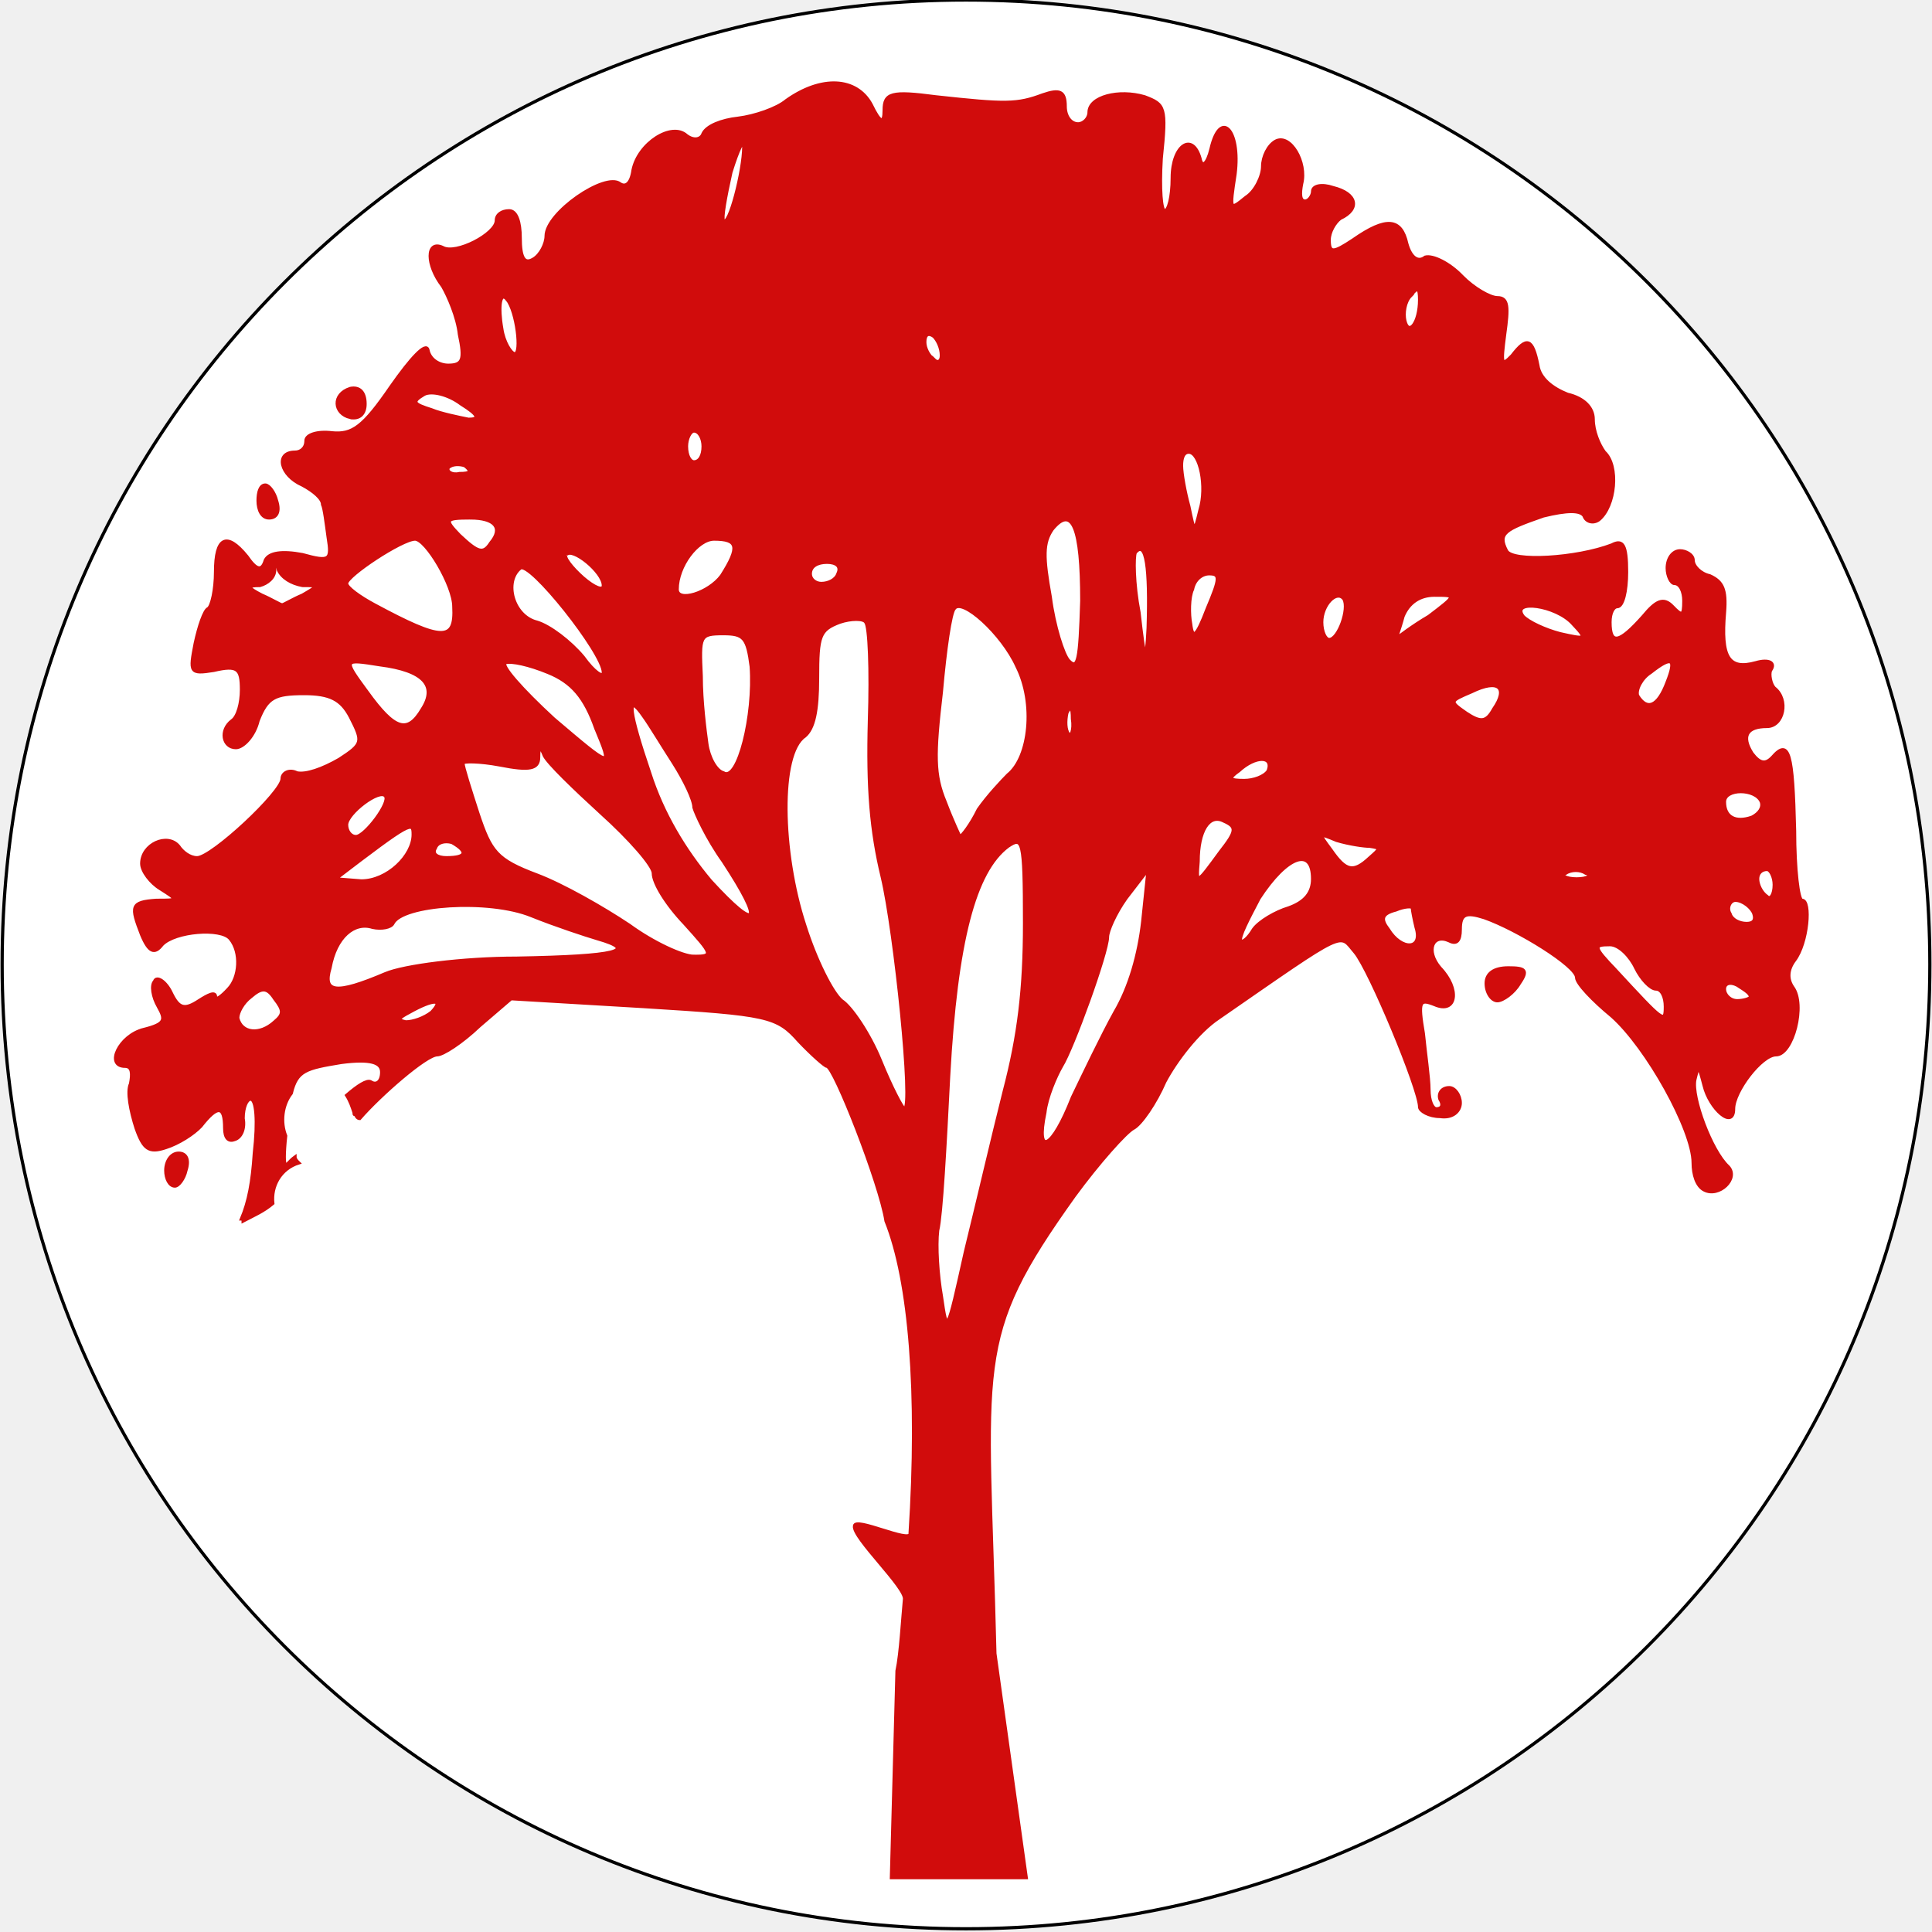
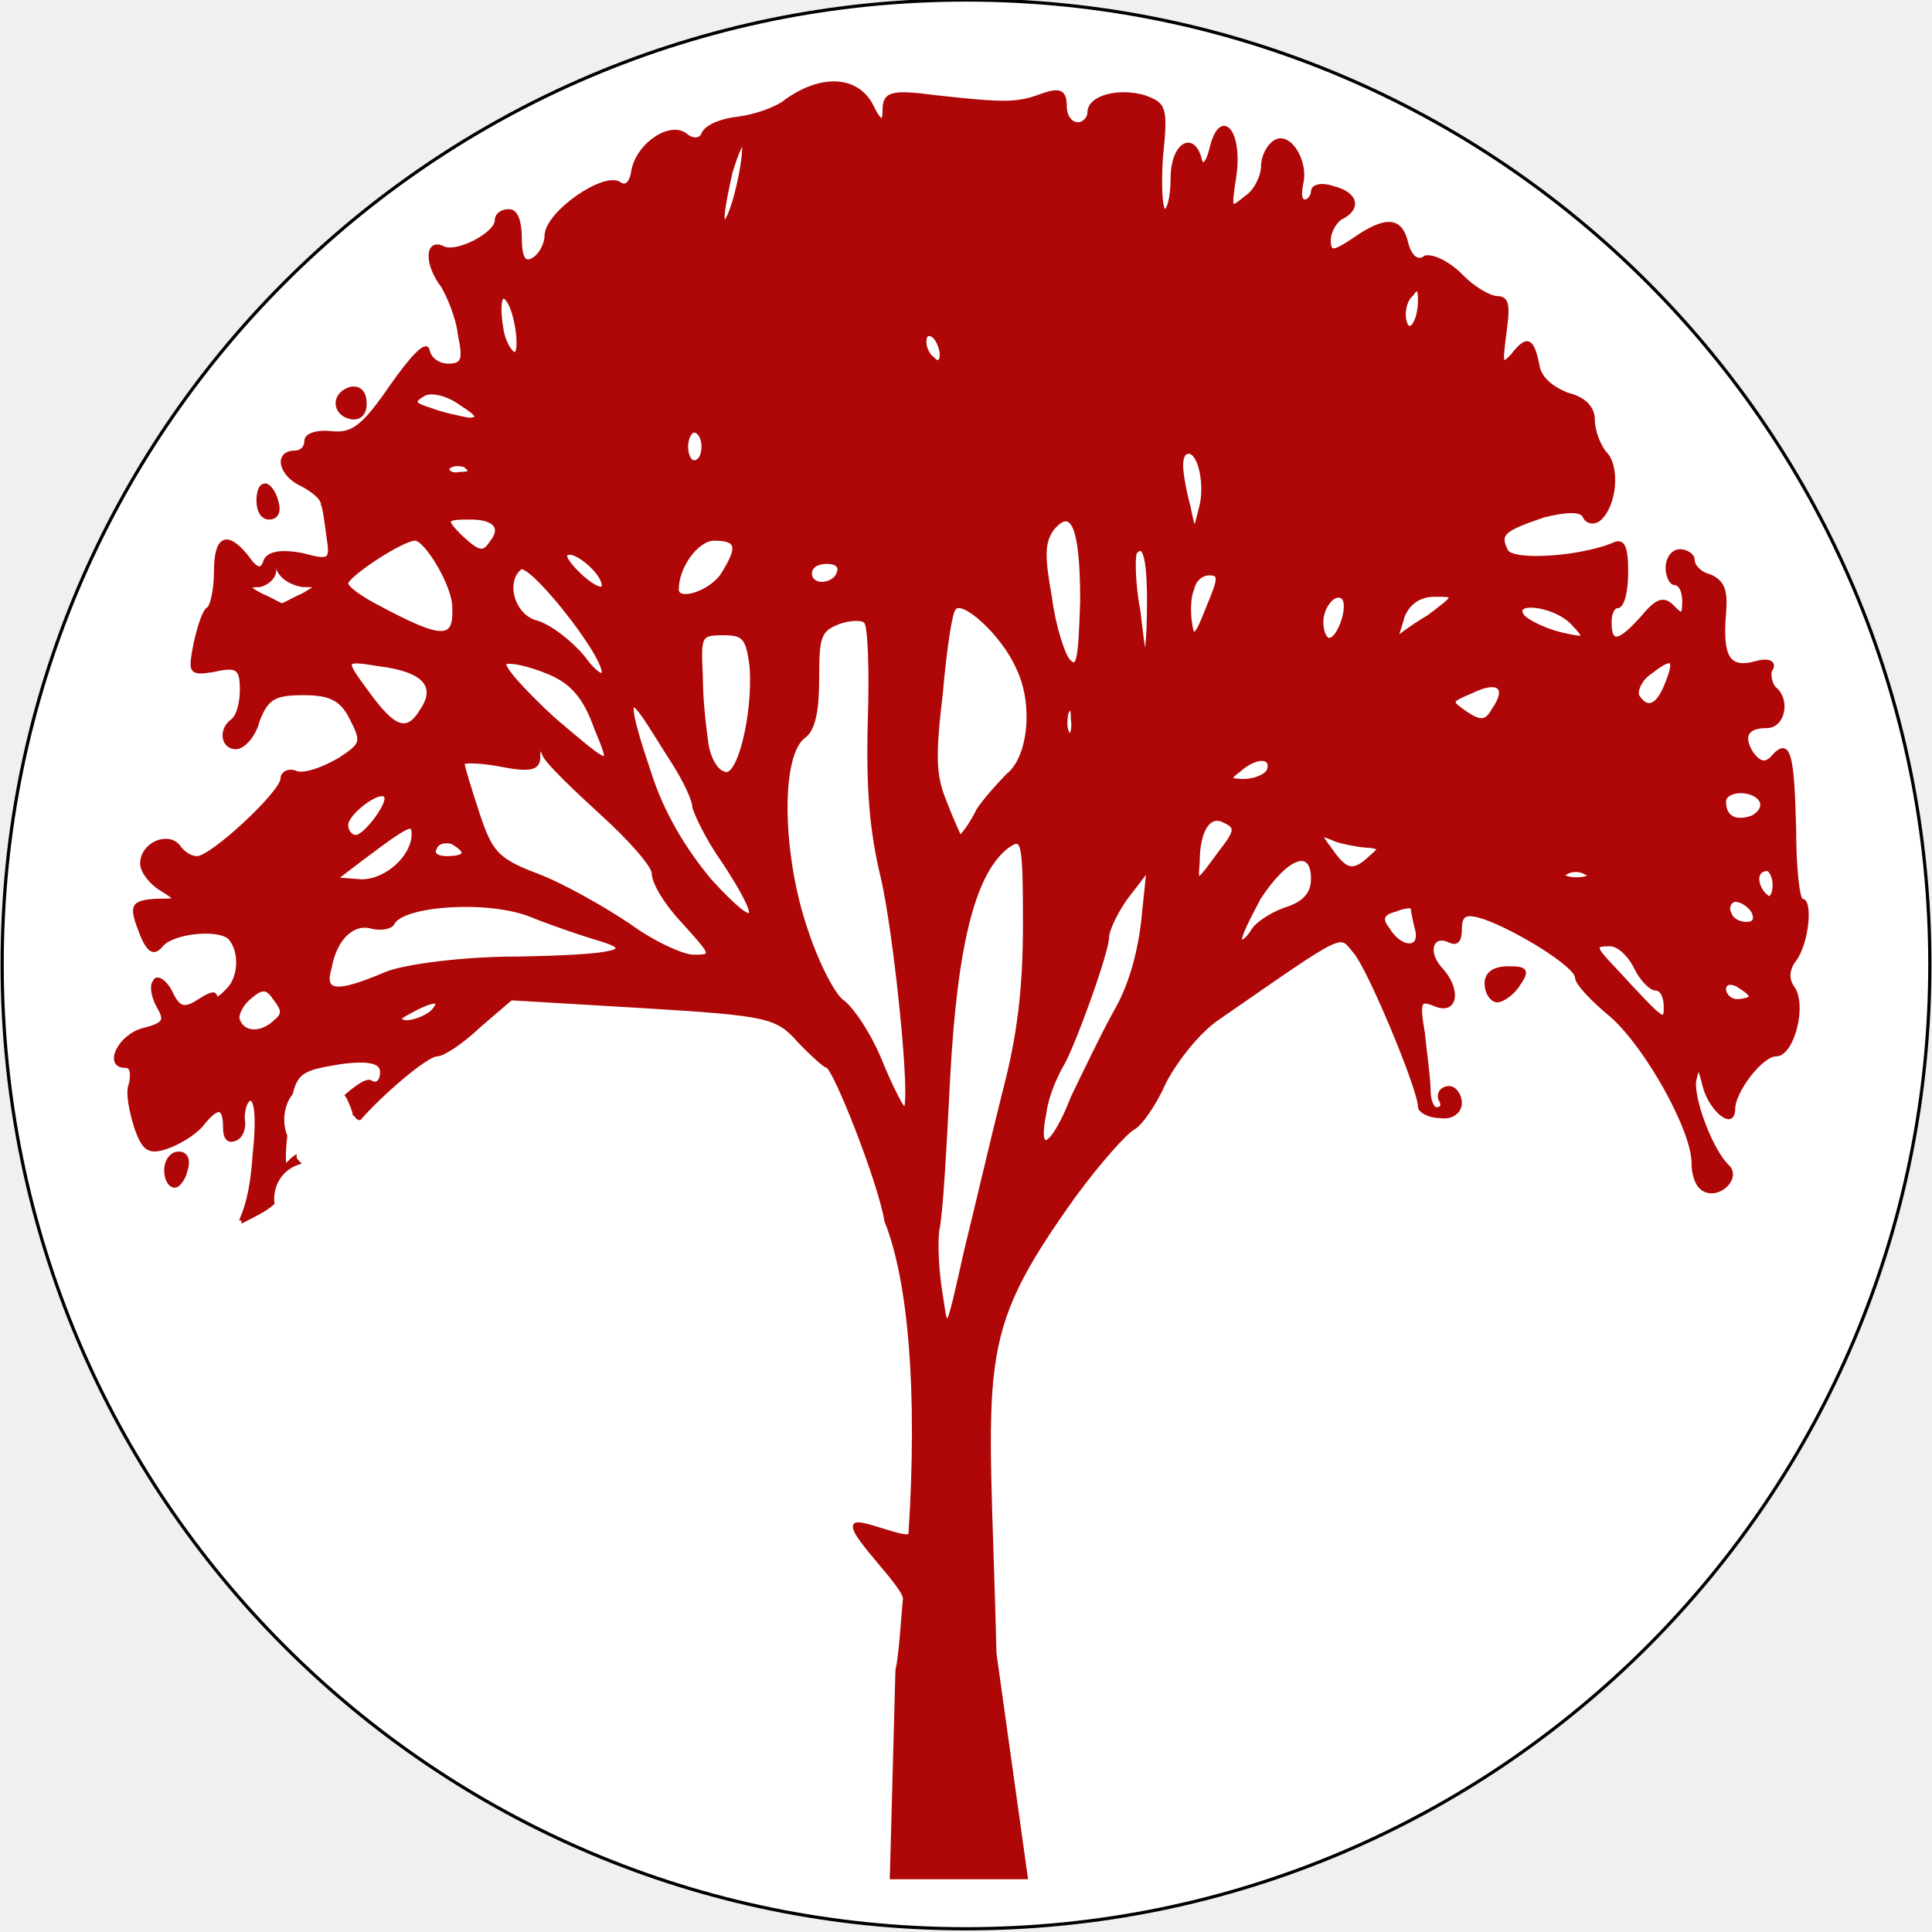
<svg xmlns="http://www.w3.org/2000/svg" width="600" height="600">
  <g>
    <ellipse fill="#fff" cx="300" cy="299.5" id="svg_1" rx="299.333" ry="299.5" stroke="#000" />
    <path fill="none" stroke="#000" stroke-width="5" d="m280.088,643.923l0.569,0l0.176,-0.541l0.176,0.541l0.569,0l-0.46,0.334l0.176,0.541l-0.46,-0.334l-0.46,0.334l0.176,-0.541l-0.46,-0.334z" id="svg_30" />
    <path id="svg_6" d="m-97.573,98.167c-0.084,-0.015 -0.113,-0.121 -0.063,-0.185c0.067,-0.098 0.209,-0.165 0.32,-0.103c0.002,-0.347 0.001,-0.693 0.001,-1.04c0.278,-0.056 0.557,-0.109 0.835,-0.165c-0.001,0.389 -0.001,0.777 -0.002,1.166c-0.044,0.118 -0.184,0.199 -0.307,0.163c-0.073,-0.022 -0.09,-0.116 -0.05,-0.174c0.056,-0.086 0.159,-0.145 0.263,-0.129c0.03,-0.003 0.073,0.045 0.061,-0.009c0,-0.234 0,-0.467 0,-0.701c-0.255,0.051 -0.511,0.1 -0.766,0.151c-0.001,0.282 0.003,0.564 -0.003,0.845c-0.018,0.095 -0.111,0.16 -0.2,0.179c-0.03,0.004 -0.06,0.007 -0.09,0.002l0,0zm0.666,-1.176c0.131,-0.026 0.262,-0.051 0.393,-0.077c0.017,-0.066 -0.058,-0.023 -0.095,-0.022c-0.224,0.044 -0.448,0.088 -0.672,0.132c-0.017,0.066 0.058,0.023 0.095,0.022c0.093,-0.018 0.186,-0.037 0.278,-0.055zm0,-0.116c0.131,-0.026 0.262,-0.051 0.393,-0.077c0.017,-0.066 -0.058,-0.023 -0.095,-0.022c-0.224,0.044 -0.448,0.088 -0.672,0.132c-0.017,0.066 0.058,0.023 0.095,0.022c0.093,-0.018 0.186,-0.037 0.278,-0.055z" stroke="#000" fill="#fff" />
-     <path stroke="#d10c0c" id="svg_12" d="m83.555,160.849c-2.252,0 -3.409,-2.449 -3.409,-5.385c0,-2.448 0.579,-4.825 2.252,-4.825c1.157,0 2.899,2.377 3.478,4.825c1.157,3.565 0,5.385 -2.321,5.385zm384.884,139.729c5.151,0 6.308,0.628 3.409,4.825c-1.673,2.937 -5.151,5.385 -6.824,5.385c-1.742,0 -3.478,-2.448 -3.478,-5.385c0,-3.009 2.321,-4.825 6.893,-4.825zm-359.638,-170.92c-5.151,-1.188 -5.73,-7.205 0,-9.022c2.899,-0.559 4.572,1.188 4.572,4.825c0,3.008 -1.673,4.756 -4.572,4.196zm-64.209,190.079c6.893,-1.748 6.893,-3.005 4.572,-7.133c-1.736,-3.005 -2.315,-6.642 -1.157,-7.83c0.579,-1.82 3.478,0 5.151,3.565c2.321,4.825 4.057,5.457 8.629,2.448c2.837,-1.816 5.151,-3.008 5.151,-1.188c0,1.188 1.742,0 3.994,-2.448c3.478,-3.565 4.057,-11.399 0.579,-15.595c-2.83,-3.565 -17.195,-2.377 -21.189,1.816c-2.315,3.009 -4.057,2.38 -6.308,-3.004c-3.478,-8.954 -3.478,-10.211 4.572,-10.77c6.893,0 6.893,0 1.157,-3.637c-2.893,-1.748 -5.73,-5.385 -5.73,-7.762c0,-6.017 7.988,-9.582 11.466,-5.385c1.157,1.748 3.409,3.565 5.73,3.565c4.572,0 26.403,-20.349 26.403,-24.546c0,-1.82 2.258,-3.008 4.572,-1.82c2.836,0.632 7.988,-1.188 13.208,-4.197c7.403,-4.825 7.403,-5.385 3.409,-13.215c-2.83,-5.385 -6.308,-7.205 -14.359,-7.205c-9.145,0 -11.466,1.189 -14.296,8.394c-1.164,4.825 -4.641,8.39 -6.893,8.39c-3.994,0 -5.151,-5.382 -1.157,-8.39c1.736,-1.189 2.893,-5.385 2.893,-9.582c0,-6.574 -1.157,-7.762 -8.629,-6.013c-7.472,1.188 -7.472,0.628 -5.73,-8.394c1.157,-5.385 2.83,-10.21 3.994,-10.77c1.157,-0.628 2.314,-6.013 2.314,-11.398c0,-10.771 3.415,-12.587 9.73,-4.825c2.893,4.197 4.635,4.825 5.73,1.188c1.157,-2.377 5.214,-2.937 11.529,-1.749c8.566,2.377 9.145,1.749 7.988,-5.385c-0.579,-4.196 -1.163,-9.022 -1.742,-10.21c0,-1.817 -2.83,-4.197 -6.246,-6.014c-6.893,-3.008 -8.629,-10.21 -2.321,-10.21c1.742,0 3.415,-1.189 3.415,-3.569c0,-1.817 3.478,-3.005 8.051,-2.449c6.315,0.632 9.724,-1.748 18.353,-14.334c6.315,-9.022 10.887,-13.847 11.466,-11.399c0.579,3.005 3.478,4.753 6.315,4.753c4.572,0 5.151,-1.748 3.478,-9.578c-0.585,-5.385 -3.478,-11.958 -5.22,-14.967c-5.151,-6.645 -5.151,-14.406 0,-12.03c4.057,2.38 16.68,-4.193 16.68,-8.39c0,-1.82 1.679,-3.008 3.994,-3.008c2.321,0 3.415,3.637 3.415,8.394c0,6.013 1.157,8.39 4.057,6.642c2.252,-1.257 3.994,-4.825 3.994,-7.202c0,-7.206 18.353,-19.792 22.925,-16.224c1.742,1.189 3.478,0 4.063,-4.196c1.673,-8.394 12.038,-14.967 16.61,-10.77c2.321,1.748 4.573,1.189 5.158,-0.628c1.157,-2.38 5.73,-4.197 10.881,-4.757c5.151,-0.628 12.044,-3.008 14.944,-5.457c10.881,-7.762 21.768,-7.202 26.34,1.192c2.899,6.013 4.057,6.013 4.057,1.816c0,-5.385 2.258,-6.013 16.038,-4.196c21.831,2.38 25.246,2.38 33.297,-0.629c5.151,-1.748 6.893,-1.188 6.893,3.636c0,3.009 1.673,5.385 3.994,5.385c1.736,0 3.409,-1.749 3.409,-3.568c0,-4.825 9.214,-7.202 17.265,-4.825c6.246,2.38 6.824,3.008 5.151,19.163c-0.579,9.65 0,16.224 1.094,16.224c1.157,0 2.321,-4.197 2.321,-10.21c0,-10.142 6.308,-14.335 8.629,-6.014c0.579,3.005 2.252,1.817 3.409,-2.936c2.9,-12.59 9.214,-6.017 7.472,7.762c-1.736,11.398 -1.736,11.398 3.415,7.201c2.899,-1.817 5.151,-6.573 5.151,-9.578c0,-3.008 1.742,-6.577 4.057,-7.834c4.572,-2.376 9.73,6.642 8.05,13.218c-0.579,3.006 -0.579,5.385 1.094,5.385c1.164,0 2.321,-1.748 2.321,-3.008c0,-1.748 2.836,-2.377 6.315,-1.188c7.466,1.817 8.56,6.641 2.252,9.578c-1.673,1.26 -3.415,4.197 -3.415,6.646c0,4.197 1.163,4.197 7.472,0c10.302,-7.202 14.874,-6.646 16.617,1.188c1.157,4.197 3.415,6.017 5.73,4.197c2.321,-0.628 7.472,1.82 11.466,6.013c3.478,3.568 8.629,6.574 10.95,6.574c3.415,0 3.415,3.009 2.252,11.402c-1.157,9.022 -1.157,10.21 2.321,6.574c4.572,-5.945 6.308,-5.386 7.988,3.004c0.579,4.197 4.635,7.205 9.208,9.022c5.151,1.192 7.988,4.197 7.988,7.765c0,3.637 1.736,7.83 3.478,10.211c4.572,4.196 3.409,16.783 -1.742,20.98c-1.736,1.257 -3.994,0.629 -4.572,-1.188c-1.157,-1.82 -5.151,-1.82 -12.623,0c-12.044,4.193 -14.296,5.385 -11.466,10.838c1.742,3.565 21.774,2.377 32.718,-1.82c3.415,-1.817 4.572,0 4.572,8.394c0,6.013 -1.157,10.77 -2.893,10.77c-1.164,0 -2.258,1.816 -2.258,4.825c0,7.205 2.837,6.573 10.308,-1.817c3.987,-4.825 6.308,-6.017 9.145,-3.008c2.893,3.008 3.478,3.008 3.478,-1.817c0,-2.94 -1.164,-5.385 -2.899,-5.385c-1.094,0 -2.258,-2.38 -2.258,-4.757c0,-3.008 1.679,-5.385 3.994,-5.385c1.742,0 4.057,1.188 4.057,2.937c0,1.821 2.258,4.197 5.157,4.825c3.988,1.82 5.151,4.197 4.572,11.399c-1.163,13.778 1.157,17.975 9.724,15.599c4.057,-1.192 6.308,0 4.572,2.377c-0.516,1.188 0,4.197 1.157,5.453c4.641,3.569 2.899,11.959 -2.252,11.959c-6.315,0 -8.051,3.008 -4.635,8.393c2.314,3.008 4.057,3.565 6.308,1.188c5.22,-6.013 6.315,-1.188 6.893,22.801c0,12.026 1.157,21.608 2.315,21.608c2.836,0 1.742,13.218 -2.315,18.603c-2.258,3.005 -2.258,5.941 -0.579,8.39c4.057,5.385 0,20.981 -5.158,20.981c-4.572,0 -13.201,11.398 -13.201,16.784c0,6.577 -7.403,0 -9.145,-7.202c-1.736,-6.573 -1.736,-6.573 -2.899,-1.82c-1.094,5.457 5.157,22.24 10.371,26.997c3.415,3.637 -2.899,9.65 -7.472,7.202c-2.321,-1.188 -3.415,-4.753 -3.415,-8.39c0,-10.21 -14.359,-35.947 -25.246,-45.597c-5.793,-4.757 -10.944,-10.142 -10.944,-11.959c0,-3.637 -18.359,-14.967 -28.661,-18.604c-5.736,-1.82 -7.472,-1.188 -7.472,3.637c0,3.565 -1.094,4.753 -3.415,3.565c-5.151,-2.377 -7.472,3.009 -2.899,8.394c6.315,6.573 5.22,14.406 -1.673,11.398c-4.635,-1.817 -5.214,-1.189 -3.478,9.022c0.579,5.945 1.742,13.778 1.742,17.343c0,3.637 1.157,6.014 2.314,6.014c1.679,0 2.258,-1.189 1.094,-3.005c-0.579,-1.82 0.585,-3.568 2.899,-3.568c1.742,0 3.415,2.38 3.415,4.756c0,2.449 -2.258,4.825 -6.315,4.197c-3.409,0 -6.308,-1.749 -6.308,-2.937c0,-5.457 -15.46,-42.592 -20.032,-48.046c-5.151,-5.945 -1.736,-7.762 -42.442,20.42c-6.308,4.197 -13.201,13.218 -16.68,19.792c-2.837,6.573 -7.409,13.218 -9.724,14.406c-2.321,1.189 -10.887,10.77 -18.359,20.98c-32.139,44.965 -26.919,50.351 -24.667,142.177c9.73,69.582 9.73,69.582 9.73,69.582c-22.931,0 -22.931,0 -22.931,0c-18.931,0 -18.931,0 -18.931,0c1.736,-64.201 1.736,-64.201 1.736,-64.201c1.157,-5.381 1.742,-16.223 2.321,-22.237c0.579,-3.568 -16.101,-19.164 -15.522,-22.728c0,-3.008 17.258,5.385 17.258,2.377c2.836,-43.777 0,-78.605 -7.472,-97.14c-1.736,-11.399 -16.101,-48.042 -18.353,-48.042c-0.579,0 -4.635,-3.568 -8.629,-7.765c-6.893,-7.83 -9.724,-8.39 -48.177,-10.77c-41.284,-2.445 -41.284,-2.445 -41.284,-2.445c-9.786,8.39 -9.786,8.39 -9.786,8.39c-5.73,5.457 -11.466,9.022 -13.139,9.022c-3.478,0 -17.843,12.59 -24.089,19.791c-0.579,0 -1.157,-0.627 -1.157,-1.188c-0.579,0 -0.579,0 -0.579,-0.628c-0.579,-1.748 -1.163,-3.568 -2.321,-5.385c3.478,-3.008 6.315,-4.828 7.472,-4.196c1.736,1.188 3.415,0 3.415,-3.009c0,-3.005 -3.415,-4.197 -12.56,-3.005c-10.95,1.817 -13.787,2.445 -15.522,9.579c-2.837,3.637 -3.415,9.022 -1.736,13.219c-0.585,5.385 -0.585,9.022 0,9.022c0.579,0 1.157,-1.188 2.893,-2.448c0,0.629 0.579,1.26 1.163,1.82c-5.736,1.817 -8.635,7.202 -8.051,12.587c-2.899,2.448 -5.736,3.637 -9.214,5.453c0,0 0,-0.628 -0.516,-0.628c2.258,-5.385 3.415,-11.399 3.994,-20.42c1.164,-10.142 0.579,-16.784 -1.157,-16.784c-1.157,0 -2.321,2.448 -2.321,6.013c0.578,3.009 -0.516,6.014 -2.83,6.574c-1.742,0.628 -2.899,-0.56 -2.899,-3.565c0,-7.205 -2.252,-7.205 -7.409,-0.632c-2.314,2.448 -6.887,5.385 -10.881,6.646c-5.22,1.748 -6.893,0.559 -9.214,-6.014c-1.736,-5.385 -2.893,-11.402 -1.736,-13.778c0.579,-3.008 0.579,-5.453 -1.673,-5.453c-6.315,0 -1.742,-9.582 5.73,-11.402zm49.335,-137.909c-3.478,-0.628 -6.315,-2.377 -7.472,-4.825c-0.579,-3.568 -1.157,-3.568 -1.157,0c0,2.448 -2.321,4.197 -4.572,4.825c-4.057,0 -4.057,0.628 0.579,3.009c2.83,1.188 5.73,3.004 6.308,3.004c0.516,0 3.415,-1.816 6.315,-3.004c5.151,-3.009 5.151,-3.009 0,-3.009zm454.823,96.58c1.094,1.189 2.252,-0.632 2.252,-3.637c0,-2.38 -1.157,-4.757 -2.252,-4.757c-1.742,0 -2.899,1.188 -2.899,2.937c0,1.82 1.157,4.269 2.899,5.457zm-4.057,5.385c-0.579,-1.82 -3.415,-4.197 -5.736,-4.197c-1.673,0 -2.83,2.376 -1.673,4.197c0.516,1.817 2.836,3.005 5.151,3.005c2.258,0 2.836,-1.189 2.258,-3.005zm-5.151,26.993c1.736,0 4.057,-0.628 4.057,-1.188c0,-1.26 -2.321,-2.448 -4.057,-3.637c-2.258,-1.188 -3.994,-0.56 -3.994,1.189c0,1.82 1.736,3.636 3.994,3.636zm4.572,-56.995c2.314,-1.189 3.478,-3.009 2.893,-4.757c-1.736,-4.265 -11.46,-4.265 -11.46,0c0,4.757 3.409,6.574 8.566,4.757zm-31.498,-44.969c-2.899,1.82 -4.635,5.385 -4.057,7.205c2.899,4.754 6.315,3.565 9.208,-4.197c2.837,-7.205 1.679,-8.393 -5.151,-3.008zm-10.95,92.383c14.944,16.155 15.522,16.784 15.522,11.399c0,-3.005 -1.157,-5.453 -2.899,-5.453c-1.673,0 -4.572,-3.009 -6.308,-6.573c-1.673,-3.569 -5.151,-7.206 -7.988,-7.206c-5.214,0 -5.214,0.632 1.673,7.834zm-12.038,-28.254c3.472,0 5.151,-1.188 2.893,-1.748c-1.736,-1.188 -4.572,-1.188 -6.308,0c-1.742,0.56 0,1.748 3.415,1.748zm-16.617,-81.541c1.736,1.817 6.887,4.194 11.459,5.385c8.051,1.816 8.629,1.816 4.057,-3.008c-5.214,-5.945 -19.51,-7.762 -15.516,-2.377zm-34.976,-99.516c-1.736,1.748 -2.314,5.385 -1.736,7.761c1.157,4.825 4.572,0.629 4.572,-6.573c0,-3.637 -0.579,-4.197 -2.837,-1.188zm17.195,129.518c4.572,3.005 6.315,3.005 8.636,-1.192c4.572,-6.574 1.673,-9.578 -6.893,-5.385c-6.893,2.94 -6.893,2.94 -1.742,6.577zm-11.459,-30.003c8.629,-6.573 8.629,-6.573 1.736,-6.573c-4.635,0 -8.051,2.376 -9.786,6.573c-1.094,4.194 -2.258,6.574 -1.679,6.574c0,0 4.572,-3.569 9.73,-6.574zm-12.623,97.208c3.987,6.574 10.881,6.574 8.629,-0.628c-0.579,-2.38 -1.163,-5.385 -1.163,-6.017c0,-0.56 -2.315,-0.56 -5.151,0.632c-4.635,1.188 -4.635,3.005 -2.315,6.013zm-17.78,-24.617c4.572,6.574 6.893,7.202 12.044,2.377c3.415,-3.005 3.415,-3.005 0,-3.565c-1.736,0 -6.308,-0.632 -10.302,-1.82c-5.736,-2.377 -5.736,-2.377 -1.742,3.008zm-0.579,-65.389c2.899,0 6.315,-9.582 4.572,-12.587c-2.252,-3.008 -6.887,1.816 -6.887,7.202c0,3.008 1.157,5.385 2.315,5.385zm-28.076,40.772c-3.478,2.448 -2.899,3.009 1.673,3.009c2.899,0 6.308,-1.192 7.472,-3.009c1.736,-4.756 -3.994,-4.756 -9.145,0zm0.579,52.799c0.516,0.632 2.252,-0.628 3.994,-3.565c1.736,-2.448 6.887,-5.457 10.881,-6.645c5.151,-1.817 7.472,-4.753 7.472,-9.022c0,-10.138 -8.051,-7.133 -16.617,6.017c-3.478,6.642 -6.308,12.027 -5.729,13.215zm-6.315,-27.622c5.151,-6.573 5.151,-7.765 1.094,-9.582c-4.572,-2.377 -7.981,3.009 -7.981,12.587c-0.585,7.205 -0.585,7.205 6.887,-3.005zm-9.208,-70.774c0.579,4.825 1.736,4.197 5.151,-4.757c4.057,-9.579 4.057,-10.839 0.579,-10.839c-2.252,0 -4.572,1.817 -5.151,4.825c-1.157,2.376 -1.157,7.834 -0.579,10.77zm-2.837,-49.163c0,2.445 1.094,8.39 2.258,12.587c1.736,8.394 1.736,8.394 3.478,1.188c2.252,-7.201 0,-17.972 -3.478,-17.972c-1.679,0 -2.258,1.816 -2.258,4.196zm-40.183,19.789c-2.836,4.197 -2.836,8.394 -0.585,20.98c1.164,9.022 4.063,18.044 5.736,19.792c2.899,3.008 3.478,0 4.057,-18.601c0,-22.729 -2.899,-29.934 -9.208,-22.172zm5.151,63.573c0.579,1.189 1.736,-1.188 1.157,-4.757c0,-3.637 -0.579,-4.197 -1.736,-1.817c-0.516,2.377 -0.516,5.385 0.579,6.573zm20.673,-56.368c-0.579,1.189 -0.579,9.582 1.157,18.601c1.742,15.599 2.258,16.227 2.837,4.828c0.579,-18.604 -0.579,-27.625 -3.994,-23.429zm-19.516,169.171c3.478,-7.205 9.208,-19.232 13.202,-26.437c4.572,-7.762 7.472,-17.972 8.629,-28.182c1.679,-16.155 1.679,-16.155 1.679,-16.155c-6.893,8.954 -6.893,8.954 -6.893,8.954c-3.415,4.825 -5.73,10.21 -5.73,12.027c0,4.756 -10.887,34.758 -14.302,40.144c-1.736,3.004 -4.635,9.65 -5.151,14.406c-2.899,13.776 2.258,11.399 8.566,-4.756zm-40.705,61.753c1.742,11.958 1.742,11.958 7.472,-13.779c3.415,-13.847 8.566,-36.015 12.044,-49.794c4.572,-17.412 6.315,-31.819 6.315,-52.17c0,-26.434 -0.585,-26.994 -5.157,-23.985c-10.365,7.762 -16.101,29.37 -18.416,71.33c-1.094,21.613 -2.258,43.221 -3.415,47.978c-0.579,4.825 0,13.847 1.157,20.42zm1.164,-153.508c2.252,5.945 4.572,10.77 4.572,10.77c0.579,0 3.409,-3.637 5.73,-8.393c2.899,-4.193 7.472,-9.018 9.208,-10.767c6.83,-5.457 8.566,-22.24 2.836,-33.639c-4.572,-10.21 -17.195,-21.612 -19.516,-17.975c-1.157,1.188 -2.83,12.59 -3.994,25.806c-2.314,19.792 -2.314,25.808 1.164,34.198zm-3.478,-137.352c1.157,1.192 2.314,0.56 2.314,-1.256c0,-2.38 -1.157,-4.757 -2.314,-5.945c-1.742,-1.26 -2.837,-0.628 -2.837,1.749c0,1.817 1.094,4.197 2.837,5.453zm-185.81,161.269c7.988,0.632 7.988,0.632 7.988,0.632c8.051,0 16.101,-7.765 16.101,-14.406c0,-4.197 -0.579,-4.197 -24.089,13.775zm3.415,-16.784c0,1.821 1.157,3.637 2.899,3.637c2.83,0 10.881,-10.77 9.145,-12.587c-1.742,-2.448 -12.044,5.385 -12.044,8.95zm6.315,-41.332c8.629,11.961 12.623,13.15 17.195,5.385c4.635,-7.201 0.579,-12.027 -13.208,-13.775c-11.459,-1.82 -11.459,-1.82 -3.988,8.391zm-6.315,-33.636c0,1.256 4.057,4.193 8.629,6.641c21.189,11.399 25.246,11.399 24.667,0.561c0,-6.574 -8.629,-20.981 -12.044,-20.981c-4.057,0 -21.252,11.399 -21.252,13.779zm30.982,85.178c6.308,0 6.887,-1.817 1.736,-4.754c-2.321,-0.632 -4.572,0 -5.151,1.749c-1.164,1.816 0.579,3.005 3.415,3.005zm4.572,-140.917c-3.994,-3.009 -9.151,-4.197 -11.466,-3.009c-3.994,2.38 -3.415,3.009 2.314,4.825c2.837,1.192 8.636,2.38 11.466,2.94c3.415,0 3.415,-1.192 -2.314,-4.756zm-0.516,21.608c3.409,0 3.994,-0.628 1.673,-2.445c-1.673,-0.56 -3.994,-0.56 -5.151,0.629c-0.579,1.188 1.157,2.377 3.478,1.816zm3.409,13.779c-8.05,0 -8.05,0.559 -3.409,5.385c5.73,5.385 7.403,6.013 9.724,2.377c3.994,-4.754 1.157,-7.761 -6.315,-7.761zm11.466,-67.766c-2.321,-3.008 -2.899,2.377 -1.736,8.95c0.579,4.197 2.893,7.833 4.057,7.833c2.252,0 0.579,-13.218 -2.321,-16.784zm18.353,79.164c-1.157,0.561 1.742,4.197 5.157,7.206c3.478,3.005 6.308,4.193 6.308,2.377c0,-4.196 -9.723,-12.03 -11.466,-9.582zm-14.359,4.197c-5.151,4.197 -2.252,14.967 5.214,16.784c3.994,1.188 10.308,6.014 14.302,10.77c3.478,4.825 6.308,6.646 6.308,4.825c0,-6.013 -22.925,-34.827 -25.825,-32.379zm23.51,49.795c-3.415,-9.654 -7.409,-14.407 -14.881,-17.416c-5.73,-2.377 -11.466,-3.636 -13.201,-3.005c-1.742,0.628 5.151,8.39 14.944,17.412c18.353,15.595 18.353,15.595 13.139,3.009zm30.46,-92.383c-1.157,0 -2.321,2.377 -2.321,4.754c0,3.008 1.164,4.825 2.321,4.825c1.673,0 2.837,-1.817 2.837,-4.825c0,-2.377 -1.164,-4.754 -2.837,-4.754zm-5.214,49.163c0,4.196 9.786,1.188 13.78,-4.197c5.73,-9.022 5.151,-11.399 -2.321,-11.399c-5.151,0 -11.459,8.394 -11.459,15.595zm16.68,-129.519c-1.742,7.762 -2.899,14.335 -2.321,14.967c1.742,2.377 6.315,-15.595 6.315,-22.8c0,-3.005 -1.742,0.632 -3.994,7.833zm29.818,121.125c-2.899,0 -5.151,1.192 -5.151,3.568c0,1.817 1.673,3.009 3.409,3.009c2.321,0 4.572,-1.192 5.157,-3.009c1.157,-2.376 -0.585,-3.568 -3.415,-3.568zm-6.893,112.735c3.415,10.842 8.566,20.98 11.466,23.429c2.899,1.817 8.629,10.211 12.044,18.604c3.415,8.39 6.893,14.964 7.472,14.964c2.83,0 -2.899,-55.176 -6.893,-71.963c-3.478,-14.403 -4.573,-27.622 -3.994,-48.602c0.516,-15.595 0,-29.374 -1.157,-30.562c-0.579,-1.188 -4.572,-1.188 -8.051,0c-6.315,2.377 -6.893,4.197 -6.893,17.415c0,10.139 -1.157,15.595 -3.994,17.972c-8.05,5.385 -7.472,35.947 0,58.744zm-16.617,-80.353c-1.157,-9.022 -2.314,-10.21 -8.629,-10.21c-7.472,0 -7.472,0.628 -6.893,13.215c0,7.765 1.163,16.787 1.742,20.98c0.579,4.197 2.837,8.393 5.151,9.022c4.572,3.009 9.723,-17.972 8.629,-33.007zm-8.629,60.561c-5.151,-7.202 -8.629,-14.964 -9.145,-16.784c0,-2.377 -2.899,-8.39 -6.308,-13.775c-3.478,-5.385 -7.472,-12.03 -9.214,-14.407c-5.73,-8.393 -4.572,-1.188 1.742,17.412c3.994,12.59 10.881,23.989 18.931,33.57c14.881,16.224 16.617,13.216 3.994,-6.017zm-9.145,29.442c6.246,0 5.73,-0.628 -2.899,-10.21c-5.73,-6.014 -9.724,-12.587 -9.724,-15.596c0,-2.376 -7.472,-10.839 -16.101,-18.601c-8.566,-7.833 -16.617,-15.595 -17.774,-17.975c-1.164,-3.005 -1.742,-3.005 -1.742,0.56c0,3.637 -2.83,4.196 -12.044,2.377c-6.308,-1.189 -11.459,-1.189 -11.459,-0.557c0,1.188 2.314,8.39 4.635,15.595c3.994,11.959 5.73,14.407 18.353,19.161c7.988,3.008 20.61,10.21 28.661,15.595c7.472,5.457 16.617,9.65 20.095,9.65zm-89.524,20.352c2.321,0 5.736,-1.188 8.05,-3.008c3.994,-4.194 0.585,-4.194 -6.887,0c-3.415,1.82 -3.994,2.38 -1.163,3.008zm-6.308,-14.967c5.73,-2.445 24.089,-4.825 40.768,-4.825c31.491,-0.56 37.806,-2.376 25.183,-6.013c-3.994,-1.188 -13.139,-4.197 -20.61,-7.202c-13.202,-5.385 -40.19,-3.568 -43.02,2.446c-0.585,1.191 -3.478,1.82 -6.315,1.191c-5.73,-1.82 -11.466,3.005 -13.202,12.587c-2.321,7.761 1.736,8.393 17.195,1.816zm-45.857,13.779c1.157,4.825 6.893,5.385 11.466,1.188c2.83,-2.376 2.83,-3.564 0,-7.201c-2.321,-3.569 -3.994,-3.569 -7.472,-0.56c-2.321,1.749 -3.994,4.754 -3.994,6.573zm-18.353,41.961c2.252,0 3.409,1.817 2.252,5.385c-0.516,2.448 -2.252,4.825 -3.415,4.825c-1.736,0 -2.83,-2.377 -2.83,-4.825c0,-2.937 1.673,-5.385 3.994,-5.385z" fill="#d10c0c" />
+     <path stroke="#af0707" id="svg_12" d="m83.555,160.849c-2.252,0 -3.409,-2.449 -3.409,-5.385c0,-2.448 0.579,-4.825 2.252,-4.825c1.157,0 2.899,2.377 3.478,4.825c1.157,3.565 0,5.385 -2.321,5.385zm384.884,139.729c5.151,0 6.308,0.628 3.409,4.825c-1.673,2.937 -5.151,5.385 -6.824,5.385c-1.742,0 -3.478,-2.448 -3.478,-5.385c0,-3.009 2.321,-4.825 6.893,-4.825zm-359.638,-170.92c-5.151,-1.188 -5.73,-7.205 0,-9.022c2.899,-0.559 4.572,1.188 4.572,4.825c0,3.008 -1.673,4.756 -4.572,4.196zm-64.209,190.079c6.893,-1.748 6.893,-3.005 4.572,-7.133c-1.736,-3.005 -2.315,-6.642 -1.157,-7.83c0.579,-1.82 3.478,0 5.151,3.565c2.321,4.825 4.057,5.457 8.629,2.448c2.837,-1.816 5.151,-3.008 5.151,-1.188c0,1.188 1.742,0 3.994,-2.448c3.478,-3.565 4.057,-11.399 0.579,-15.595c-2.83,-3.565 -17.195,-2.377 -21.189,1.816c-2.315,3.009 -4.057,2.38 -6.308,-3.004c-3.478,-8.954 -3.478,-10.211 4.572,-10.77c6.893,0 6.893,0 1.157,-3.637c-2.893,-1.748 -5.73,-5.385 -5.73,-7.762c0,-6.017 7.988,-9.582 11.466,-5.385c1.157,1.748 3.409,3.565 5.73,3.565c4.572,0 26.403,-20.349 26.403,-24.546c0,-1.82 2.258,-3.008 4.572,-1.82c2.836,0.632 7.988,-1.188 13.208,-4.197c7.403,-4.825 7.403,-5.385 3.409,-13.215c-2.83,-5.385 -6.308,-7.205 -14.359,-7.205c-9.145,0 -11.466,1.189 -14.296,8.394c-1.164,4.825 -4.641,8.39 -6.893,8.39c-3.994,0 -5.151,-5.382 -1.157,-8.39c1.736,-1.189 2.893,-5.385 2.893,-9.582c0,-6.574 -1.157,-7.762 -8.629,-6.013c-7.472,1.188 -7.472,0.628 -5.73,-8.394c1.157,-5.385 2.83,-10.21 3.994,-10.77c1.157,-0.628 2.314,-6.013 2.314,-11.398c0,-10.771 3.415,-12.587 9.73,-4.825c2.893,4.197 4.635,4.825 5.73,1.188c1.157,-2.377 5.214,-2.937 11.529,-1.749c8.566,2.377 9.145,1.749 7.988,-5.385c-0.579,-4.196 -1.163,-9.022 -1.742,-10.21c0,-1.817 -2.83,-4.197 -6.246,-6.014c-6.893,-3.008 -8.629,-10.21 -2.321,-10.21c1.742,0 3.415,-1.189 3.415,-3.569c0,-1.817 3.478,-3.005 8.051,-2.449c6.315,0.632 9.724,-1.748 18.353,-14.334c6.315,-9.022 10.887,-13.847 11.466,-11.399c0.579,3.005 3.478,4.753 6.315,4.753c4.572,0 5.151,-1.748 3.478,-9.578c-0.585,-5.385 -3.478,-11.958 -5.22,-14.967c-5.151,-6.645 -5.151,-14.406 0,-12.03c4.057,2.38 16.68,-4.193 16.68,-8.39c0,-1.82 1.679,-3.008 3.994,-3.008c2.321,0 3.415,3.637 3.415,8.394c0,6.013 1.157,8.39 4.057,6.642c2.252,-1.257 3.994,-4.825 3.994,-7.202c0,-7.206 18.353,-19.792 22.925,-16.224c1.742,1.189 3.478,0 4.063,-4.196c1.673,-8.394 12.038,-14.967 16.61,-10.77c2.321,1.748 4.573,1.189 5.158,-0.628c1.157,-2.38 5.73,-4.197 10.881,-4.757c5.151,-0.628 12.044,-3.008 14.944,-5.457c10.881,-7.762 21.768,-7.202 26.34,1.192c2.899,6.013 4.057,6.013 4.057,1.816c0,-5.385 2.258,-6.013 16.038,-4.196c21.831,2.38 25.246,2.38 33.297,-0.629c5.151,-1.748 6.893,-1.188 6.893,3.636c0,3.009 1.673,5.385 3.994,5.385c1.736,0 3.409,-1.749 3.409,-3.568c0,-4.825 9.214,-7.202 17.265,-4.825c6.246,2.38 6.824,3.008 5.151,19.163c-0.579,9.65 0,16.224 1.094,16.224c1.157,0 2.321,-4.197 2.321,-10.21c0,-10.142 6.308,-14.335 8.629,-6.014c0.579,3.005 2.252,1.817 3.409,-2.936c2.9,-12.59 9.214,-6.017 7.472,7.762c-1.736,11.398 -1.736,11.398 3.415,7.201c2.899,-1.817 5.151,-6.573 5.151,-9.578c0,-3.008 1.742,-6.577 4.057,-7.834c4.572,-2.376 9.73,6.642 8.05,13.218c-0.579,3.006 -0.579,5.385 1.094,5.385c1.164,0 2.321,-1.748 2.321,-3.008c0,-1.748 2.836,-2.377 6.315,-1.188c7.466,1.817 8.56,6.641 2.252,9.578c-1.673,1.26 -3.415,4.197 -3.415,6.646c0,4.197 1.163,4.197 7.472,0c10.302,-7.202 14.874,-6.646 16.617,1.188c1.157,4.197 3.415,6.017 5.73,4.197c2.321,-0.628 7.472,1.82 11.466,6.013c3.478,3.568 8.629,6.574 10.95,6.574c3.415,0 3.415,3.009 2.252,11.402c-1.157,9.022 -1.157,10.21 2.321,6.574c4.572,-5.945 6.308,-5.386 7.988,3.004c0.579,4.197 4.635,7.205 9.208,9.022c5.151,1.192 7.988,4.197 7.988,7.765c0,3.637 1.736,7.83 3.478,10.211c4.572,4.196 3.409,16.783 -1.742,20.98c-1.736,1.257 -3.994,0.629 -4.572,-1.188c-1.157,-1.82 -5.151,-1.82 -12.623,0c-12.044,4.193 -14.296,5.385 -11.466,10.838c1.742,3.565 21.774,2.377 32.718,-1.82c3.415,-1.817 4.572,0 4.572,8.394c0,6.013 -1.157,10.77 -2.893,10.77c-1.164,0 -2.258,1.816 -2.258,4.825c0,7.205 2.837,6.573 10.308,-1.817c3.987,-4.825 6.308,-6.017 9.145,-3.008c2.893,3.008 3.478,3.008 3.478,-1.817c0,-2.94 -1.164,-5.385 -2.899,-5.385c-1.094,0 -2.258,-2.38 -2.258,-4.757c0,-3.008 1.679,-5.385 3.994,-5.385c1.742,0 4.057,1.188 4.057,2.937c0,1.821 2.258,4.197 5.157,4.825c3.988,1.82 5.151,4.197 4.572,11.399c-1.163,13.778 1.157,17.975 9.724,15.599c4.057,-1.192 6.308,0 4.572,2.377c-0.516,1.188 0,4.197 1.157,5.453c4.641,3.569 2.899,11.959 -2.252,11.959c-6.315,0 -8.051,3.008 -4.635,8.393c2.314,3.008 4.057,3.565 6.308,1.188c5.22,-6.013 6.315,-1.188 6.893,22.801c0,12.026 1.157,21.608 2.315,21.608c2.836,0 1.742,13.218 -2.315,18.603c-2.258,3.005 -2.258,5.941 -0.579,8.39c4.057,5.385 0,20.981 -5.158,20.981c-4.572,0 -13.201,11.398 -13.201,16.784c0,6.577 -7.403,0 -9.145,-7.202c-1.736,-6.573 -1.736,-6.573 -2.899,-1.82c-1.094,5.457 5.157,22.24 10.371,26.997c3.415,3.637 -2.899,9.65 -7.472,7.202c-2.321,-1.188 -3.415,-4.753 -3.415,-8.39c0,-10.21 -14.359,-35.947 -25.246,-45.597c-5.793,-4.757 -10.944,-10.142 -10.944,-11.959c0,-3.637 -18.359,-14.967 -28.661,-18.604c-5.736,-1.82 -7.472,-1.188 -7.472,3.637c0,3.565 -1.094,4.753 -3.415,3.565c-5.151,-2.377 -7.472,3.009 -2.899,8.394c6.315,6.573 5.22,14.406 -1.673,11.398c-4.635,-1.817 -5.214,-1.189 -3.478,9.022c0.579,5.945 1.742,13.778 1.742,17.343c0,3.637 1.157,6.014 2.314,6.014c1.679,0 2.258,-1.189 1.094,-3.005c-0.579,-1.82 0.585,-3.568 2.899,-3.568c1.742,0 3.415,2.38 3.415,4.756c0,2.449 -2.258,4.825 -6.315,4.197c-3.409,0 -6.308,-1.749 -6.308,-2.937c0,-5.457 -15.46,-42.592 -20.032,-48.046c-5.151,-5.945 -1.736,-7.762 -42.442,20.42c-6.308,4.197 -13.201,13.218 -16.68,19.792c-2.837,6.573 -7.409,13.218 -9.724,14.406c-2.321,1.189 -10.887,10.77 -18.359,20.98c-32.139,44.965 -26.919,50.351 -24.667,142.177c9.73,69.582 9.73,69.582 9.73,69.582c-22.931,0 -22.931,0 -22.931,0c-18.931,0 -18.931,0 -18.931,0c1.736,-64.201 1.736,-64.201 1.736,-64.201c1.157,-5.381 1.742,-16.223 2.321,-22.237c0.579,-3.568 -16.101,-19.164 -15.522,-22.728c0,-3.008 17.258,5.385 17.258,2.377c2.836,-43.777 0,-78.605 -7.472,-97.14c-1.736,-11.399 -16.101,-48.042 -18.353,-48.042c-0.579,0 -4.635,-3.568 -8.629,-7.765c-6.893,-7.83 -9.724,-8.39 -48.177,-10.77c-41.284,-2.445 -41.284,-2.445 -41.284,-2.445c-9.786,8.39 -9.786,8.39 -9.786,8.39c-5.73,5.457 -11.466,9.022 -13.139,9.022c-3.478,0 -17.843,12.59 -24.089,19.791c-0.579,0 -1.157,-0.627 -1.157,-1.188c-0.579,0 -0.579,0 -0.579,-0.628c-0.579,-1.748 -1.163,-3.568 -2.321,-5.385c3.478,-3.008 6.315,-4.828 7.472,-4.196c1.736,1.188 3.415,0 3.415,-3.009c0,-3.005 -3.415,-4.197 -12.56,-3.005c-10.95,1.817 -13.787,2.445 -15.522,9.579c-2.837,3.637 -3.415,9.022 -1.736,13.219c-0.585,5.385 -0.585,9.022 0,9.022c0.579,0 1.157,-1.188 2.893,-2.448c0,0.629 0.579,1.26 1.163,1.82c-5.736,1.817 -8.635,7.202 -8.051,12.587c-2.899,2.448 -5.736,3.637 -9.214,5.453c0,0 0,-0.628 -0.516,-0.628c2.258,-5.385 3.415,-11.399 3.994,-20.42c1.164,-10.142 0.579,-16.784 -1.157,-16.784c-1.157,0 -2.321,2.448 -2.321,6.013c0.578,3.009 -0.516,6.014 -2.83,6.574c-1.742,0.628 -2.899,-0.56 -2.899,-3.565c0,-7.205 -2.252,-7.205 -7.409,-0.632c-2.314,2.448 -6.887,5.385 -10.881,6.646c-5.22,1.748 -6.893,0.559 -9.214,-6.014c-1.736,-5.385 -2.893,-11.402 -1.736,-13.778c0.579,-3.008 0.579,-5.453 -1.673,-5.453c-6.315,0 -1.742,-9.582 5.73,-11.402zm49.335,-137.909c-3.478,-0.628 -6.315,-2.377 -7.472,-4.825c-0.579,-3.568 -1.157,-3.568 -1.157,0c0,2.448 -2.321,4.197 -4.572,4.825c-4.057,0 -4.057,0.628 0.579,3.009c2.83,1.188 5.73,3.004 6.308,3.004c0.516,0 3.415,-1.816 6.315,-3.004c5.151,-3.009 5.151,-3.009 0,-3.009zm454.823,96.58c1.094,1.189 2.252,-0.632 2.252,-3.637c0,-2.38 -1.157,-4.757 -2.252,-4.757c-1.742,0 -2.899,1.188 -2.899,2.937c0,1.82 1.157,4.269 2.899,5.457zm-4.057,5.385c-0.579,-1.82 -3.415,-4.197 -5.736,-4.197c-1.673,0 -2.83,2.376 -1.673,4.197c0.516,1.817 2.836,3.005 5.151,3.005c2.258,0 2.836,-1.189 2.258,-3.005zm-5.151,26.993c1.736,0 4.057,-0.628 4.057,-1.188c0,-1.26 -2.321,-2.448 -4.057,-3.637c-2.258,-1.188 -3.994,-0.56 -3.994,1.189c0,1.82 1.736,3.636 3.994,3.636zm4.572,-56.995c2.314,-1.189 3.478,-3.009 2.893,-4.757c-1.736,-4.265 -11.46,-4.265 -11.46,0c0,4.757 3.409,6.574 8.566,4.757zm-31.498,-44.969c-2.899,1.82 -4.635,5.385 -4.057,7.205c2.899,4.754 6.315,3.565 9.208,-4.197c2.837,-7.205 1.679,-8.393 -5.151,-3.008zm-10.95,92.383c14.944,16.155 15.522,16.784 15.522,11.399c0,-3.005 -1.157,-5.453 -2.899,-5.453c-1.673,0 -4.572,-3.009 -6.308,-6.573c-1.673,-3.569 -5.151,-7.206 -7.988,-7.206c-5.214,0 -5.214,0.632 1.673,7.834zm-12.038,-28.254c3.472,0 5.151,-1.188 2.893,-1.748c-1.736,-1.188 -4.572,-1.188 -6.308,0c-1.742,0.56 0,1.748 3.415,1.748zm-16.617,-81.541c1.736,1.817 6.887,4.194 11.459,5.385c8.051,1.816 8.629,1.816 4.057,-3.008c-5.214,-5.945 -19.51,-7.762 -15.516,-2.377zm-34.976,-99.516c-1.736,1.748 -2.314,5.385 -1.736,7.761c1.157,4.825 4.572,0.629 4.572,-6.573c0,-3.637 -0.579,-4.197 -2.837,-1.188zm17.195,129.518c4.572,3.005 6.315,3.005 8.636,-1.192c4.572,-6.574 1.673,-9.578 -6.893,-5.385c-6.893,2.94 -6.893,2.94 -1.742,6.577zm-11.459,-30.003c8.629,-6.573 8.629,-6.573 1.736,-6.573c-4.635,0 -8.051,2.376 -9.786,6.573c-1.094,4.194 -2.258,6.574 -1.679,6.574c0,0 4.572,-3.569 9.73,-6.574zm-12.623,97.208c3.987,6.574 10.881,6.574 8.629,-0.628c-0.579,-2.38 -1.163,-5.385 -1.163,-6.017c0,-0.56 -2.315,-0.56 -5.151,0.632c-4.635,1.188 -4.635,3.005 -2.315,6.013zm-17.78,-24.617c4.572,6.574 6.893,7.202 12.044,2.377c3.415,-3.005 3.415,-3.005 0,-3.565c-1.736,0 -6.308,-0.632 -10.302,-1.82c-5.736,-2.377 -5.736,-2.377 -1.742,3.008zm-0.579,-65.389c2.899,0 6.315,-9.582 4.572,-12.587c-2.252,-3.008 -6.887,1.816 -6.887,7.202c0,3.008 1.157,5.385 2.315,5.385zm-28.076,40.772c-3.478,2.448 -2.899,3.009 1.673,3.009c2.899,0 6.308,-1.192 7.472,-3.009c1.736,-4.756 -3.994,-4.756 -9.145,0zm0.579,52.799c0.516,0.632 2.252,-0.628 3.994,-3.565c1.736,-2.448 6.887,-5.457 10.881,-6.645c5.151,-1.817 7.472,-4.753 7.472,-9.022c0,-10.138 -8.051,-7.133 -16.617,6.017c-3.478,6.642 -6.308,12.027 -5.729,13.215zm-6.315,-27.622c5.151,-6.573 5.151,-7.765 1.094,-9.582c-4.572,-2.377 -7.981,3.009 -7.981,12.587c-0.585,7.205 -0.585,7.205 6.887,-3.005zm-9.208,-70.774c0.579,4.825 1.736,4.197 5.151,-4.757c4.057,-9.579 4.057,-10.839 0.579,-10.839c-2.252,0 -4.572,1.817 -5.151,4.825c-1.157,2.376 -1.157,7.834 -0.579,10.77zm-2.837,-49.163c0,2.445 1.094,8.39 2.258,12.587c1.736,8.394 1.736,8.394 3.478,1.188c2.252,-7.201 0,-17.972 -3.478,-17.972c-1.679,0 -2.258,1.816 -2.258,4.196zm-40.183,19.789c-2.836,4.197 -2.836,8.394 -0.585,20.98c1.164,9.022 4.063,18.044 5.736,19.792c2.899,3.008 3.478,0 4.057,-18.601c0,-22.729 -2.899,-29.934 -9.208,-22.172zm5.151,63.573c0.579,1.189 1.736,-1.188 1.157,-4.757c0,-3.637 -0.579,-4.197 -1.736,-1.817c-0.516,2.377 -0.516,5.385 0.579,6.573zm20.673,-56.368c-0.579,1.189 -0.579,9.582 1.157,18.601c1.742,15.599 2.258,16.227 2.837,4.828c0.579,-18.604 -0.579,-27.625 -3.994,-23.429zm-19.516,169.171c3.478,-7.205 9.208,-19.232 13.202,-26.437c4.572,-7.762 7.472,-17.972 8.629,-28.182c1.679,-16.155 1.679,-16.155 1.679,-16.155c-6.893,8.954 -6.893,8.954 -6.893,8.954c-3.415,4.825 -5.73,10.21 -5.73,12.027c0,4.756 -10.887,34.758 -14.302,40.144c-1.736,3.004 -4.635,9.65 -5.151,14.406c-2.899,13.776 2.258,11.399 8.566,-4.756zm-40.705,61.753c1.742,11.958 1.742,11.958 7.472,-13.779c3.415,-13.847 8.566,-36.015 12.044,-49.794c4.572,-17.412 6.315,-31.819 6.315,-52.17c0,-26.434 -0.585,-26.994 -5.157,-23.985c-10.365,7.762 -16.101,29.37 -18.416,71.33c-1.094,21.613 -2.258,43.221 -3.415,47.978c-0.579,4.825 0,13.847 1.157,20.42zm1.164,-153.508c2.252,5.945 4.572,10.77 4.572,10.77c0.579,0 3.409,-3.637 5.73,-8.393c2.899,-4.193 7.472,-9.018 9.208,-10.767c6.83,-5.457 8.566,-22.24 2.836,-33.639c-4.572,-10.21 -17.195,-21.612 -19.516,-17.975c-1.157,1.188 -2.83,12.59 -3.994,25.806c-2.314,19.792 -2.314,25.808 1.164,34.198zm-3.478,-137.352c1.157,1.192 2.314,0.56 2.314,-1.256c0,-2.38 -1.157,-4.757 -2.314,-5.945c-1.742,-1.26 -2.837,-0.628 -2.837,1.749c0,1.817 1.094,4.197 2.837,5.453zm-185.81,161.269c7.988,0.632 7.988,0.632 7.988,0.632c8.051,0 16.101,-7.765 16.101,-14.406c0,-4.197 -0.579,-4.197 -24.089,13.775zm3.415,-16.784c0,1.821 1.157,3.637 2.899,3.637c2.83,0 10.881,-10.77 9.145,-12.587c-1.742,-2.448 -12.044,5.385 -12.044,8.95zm6.315,-41.332c8.629,11.961 12.623,13.15 17.195,5.385c4.635,-7.201 0.579,-12.027 -13.208,-13.775c-11.459,-1.82 -11.459,-1.82 -3.988,8.391zm-6.315,-33.636c0,1.256 4.057,4.193 8.629,6.641c21.189,11.399 25.246,11.399 24.667,0.561c0,-6.574 -8.629,-20.981 -12.044,-20.981c-4.057,0 -21.252,11.399 -21.252,13.779zm30.982,85.178c6.308,0 6.887,-1.817 1.736,-4.754c-2.321,-0.632 -4.572,0 -5.151,1.749c-1.164,1.816 0.579,3.005 3.415,3.005zm4.572,-140.917c-3.994,-3.009 -9.151,-4.197 -11.466,-3.009c-3.994,2.38 -3.415,3.009 2.314,4.825c2.837,1.192 8.636,2.38 11.466,2.94c3.415,0 3.415,-1.192 -2.314,-4.756zm-0.516,21.608c3.409,0 3.994,-0.628 1.673,-2.445c-1.673,-0.56 -3.994,-0.56 -5.151,0.629c-0.579,1.188 1.157,2.377 3.478,1.816zm3.409,13.779c-8.05,0 -8.05,0.559 -3.409,5.385c5.73,5.385 7.403,6.013 9.724,2.377c3.994,-4.754 1.157,-7.761 -6.315,-7.761zm11.466,-67.766c-2.321,-3.008 -2.899,2.377 -1.736,8.95c0.579,4.197 2.893,7.833 4.057,7.833c2.252,0 0.579,-13.218 -2.321,-16.784zm18.353,79.164c-1.157,0.561 1.742,4.197 5.157,7.206c3.478,3.005 6.308,4.193 6.308,2.377c0,-4.196 -9.723,-12.03 -11.466,-9.582zm-14.359,4.197c-5.151,4.197 -2.252,14.967 5.214,16.784c3.994,1.188 10.308,6.014 14.302,10.77c3.478,4.825 6.308,6.646 6.308,4.825c0,-6.013 -22.925,-34.827 -25.825,-32.379zm23.51,49.795c-3.415,-9.654 -7.409,-14.407 -14.881,-17.416c-5.73,-2.377 -11.466,-3.636 -13.201,-3.005c-1.742,0.628 5.151,8.39 14.944,17.412c18.353,15.595 18.353,15.595 13.139,3.009zm30.46,-92.383c-1.157,0 -2.321,2.377 -2.321,4.754c0,3.008 1.164,4.825 2.321,4.825c1.673,0 2.837,-1.817 2.837,-4.825c0,-2.377 -1.164,-4.754 -2.837,-4.754zm-5.214,49.163c0,4.196 9.786,1.188 13.78,-4.197c5.73,-9.022 5.151,-11.399 -2.321,-11.399c-5.151,0 -11.459,8.394 -11.459,15.595zm16.68,-129.519c-1.742,7.762 -2.899,14.335 -2.321,14.967c1.742,2.377 6.315,-15.595 6.315,-22.8c0,-3.005 -1.742,0.632 -3.994,7.833zm29.818,121.125c-2.899,0 -5.151,1.192 -5.151,3.568c0,1.817 1.673,3.009 3.409,3.009c2.321,0 4.572,-1.192 5.157,-3.009c1.157,-2.376 -0.585,-3.568 -3.415,-3.568zm-6.893,112.735c3.415,10.842 8.566,20.98 11.466,23.429c2.899,1.817 8.629,10.211 12.044,18.604c3.415,8.39 6.893,14.964 7.472,14.964c2.83,0 -2.899,-55.176 -6.893,-71.963c-3.478,-14.403 -4.573,-27.622 -3.994,-48.602c0.516,-15.595 0,-29.374 -1.157,-30.562c-0.579,-1.188 -4.572,-1.188 -8.051,0c-6.315,2.377 -6.893,4.197 -6.893,17.415c0,10.139 -1.157,15.595 -3.994,17.972c-8.05,5.385 -7.472,35.947 0,58.744zm-16.617,-80.353c-1.157,-9.022 -2.314,-10.21 -8.629,-10.21c-7.472,0 -7.472,0.628 -6.893,13.215c0,7.765 1.163,16.787 1.742,20.98c0.579,4.197 2.837,8.393 5.151,9.022c4.572,3.009 9.723,-17.972 8.629,-33.007zm-8.629,60.561c-5.151,-7.202 -8.629,-14.964 -9.145,-16.784c0,-2.377 -2.899,-8.39 -6.308,-13.775c-3.478,-5.385 -7.472,-12.03 -9.214,-14.407c-5.73,-8.393 -4.572,-1.188 1.742,17.412c3.994,12.59 10.881,23.989 18.931,33.57c14.881,16.224 16.617,13.216 3.994,-6.017zm-9.145,29.442c6.246,0 5.73,-0.628 -2.899,-10.21c-5.73,-6.014 -9.724,-12.587 -9.724,-15.596c0,-2.376 -7.472,-10.839 -16.101,-18.601c-8.566,-7.833 -16.617,-15.595 -17.774,-17.975c-1.164,-3.005 -1.742,-3.005 -1.742,0.56c0,3.637 -2.83,4.196 -12.044,2.377c-6.308,-1.189 -11.459,-1.189 -11.459,-0.557c0,1.188 2.314,8.39 4.635,15.595c3.994,11.959 5.73,14.407 18.353,19.161c7.988,3.008 20.61,10.21 28.661,15.595c7.472,5.457 16.617,9.65 20.095,9.65zm-89.524,20.352c2.321,0 5.736,-1.188 8.05,-3.008c3.994,-4.194 0.585,-4.194 -6.887,0c-3.415,1.82 -3.994,2.38 -1.163,3.008zm-6.308,-14.967c5.73,-2.445 24.089,-4.825 40.768,-4.825c31.491,-0.56 37.806,-2.376 25.183,-6.013c-3.994,-1.188 -13.139,-4.197 -20.61,-7.202c-13.202,-5.385 -40.19,-3.568 -43.02,2.446c-0.585,1.191 -3.478,1.82 -6.315,1.191c-5.73,-1.82 -11.466,3.005 -13.202,12.587c-2.321,7.761 1.736,8.393 17.195,1.816zm-45.857,13.779c1.157,4.825 6.893,5.385 11.466,1.188c2.83,-2.376 2.83,-3.564 0,-7.201c-2.321,-3.569 -3.994,-3.569 -7.472,-0.56c-2.321,1.749 -3.994,4.754 -3.994,6.573zm-18.353,41.961c2.252,0 3.409,1.817 2.252,5.385c-0.516,2.448 -2.252,4.825 -3.415,4.825c-1.736,0 -2.83,-2.377 -2.83,-4.825c0,-2.937 1.673,-5.385 3.994,-5.385z" fill="#af0707" />
  </g>
</svg>
